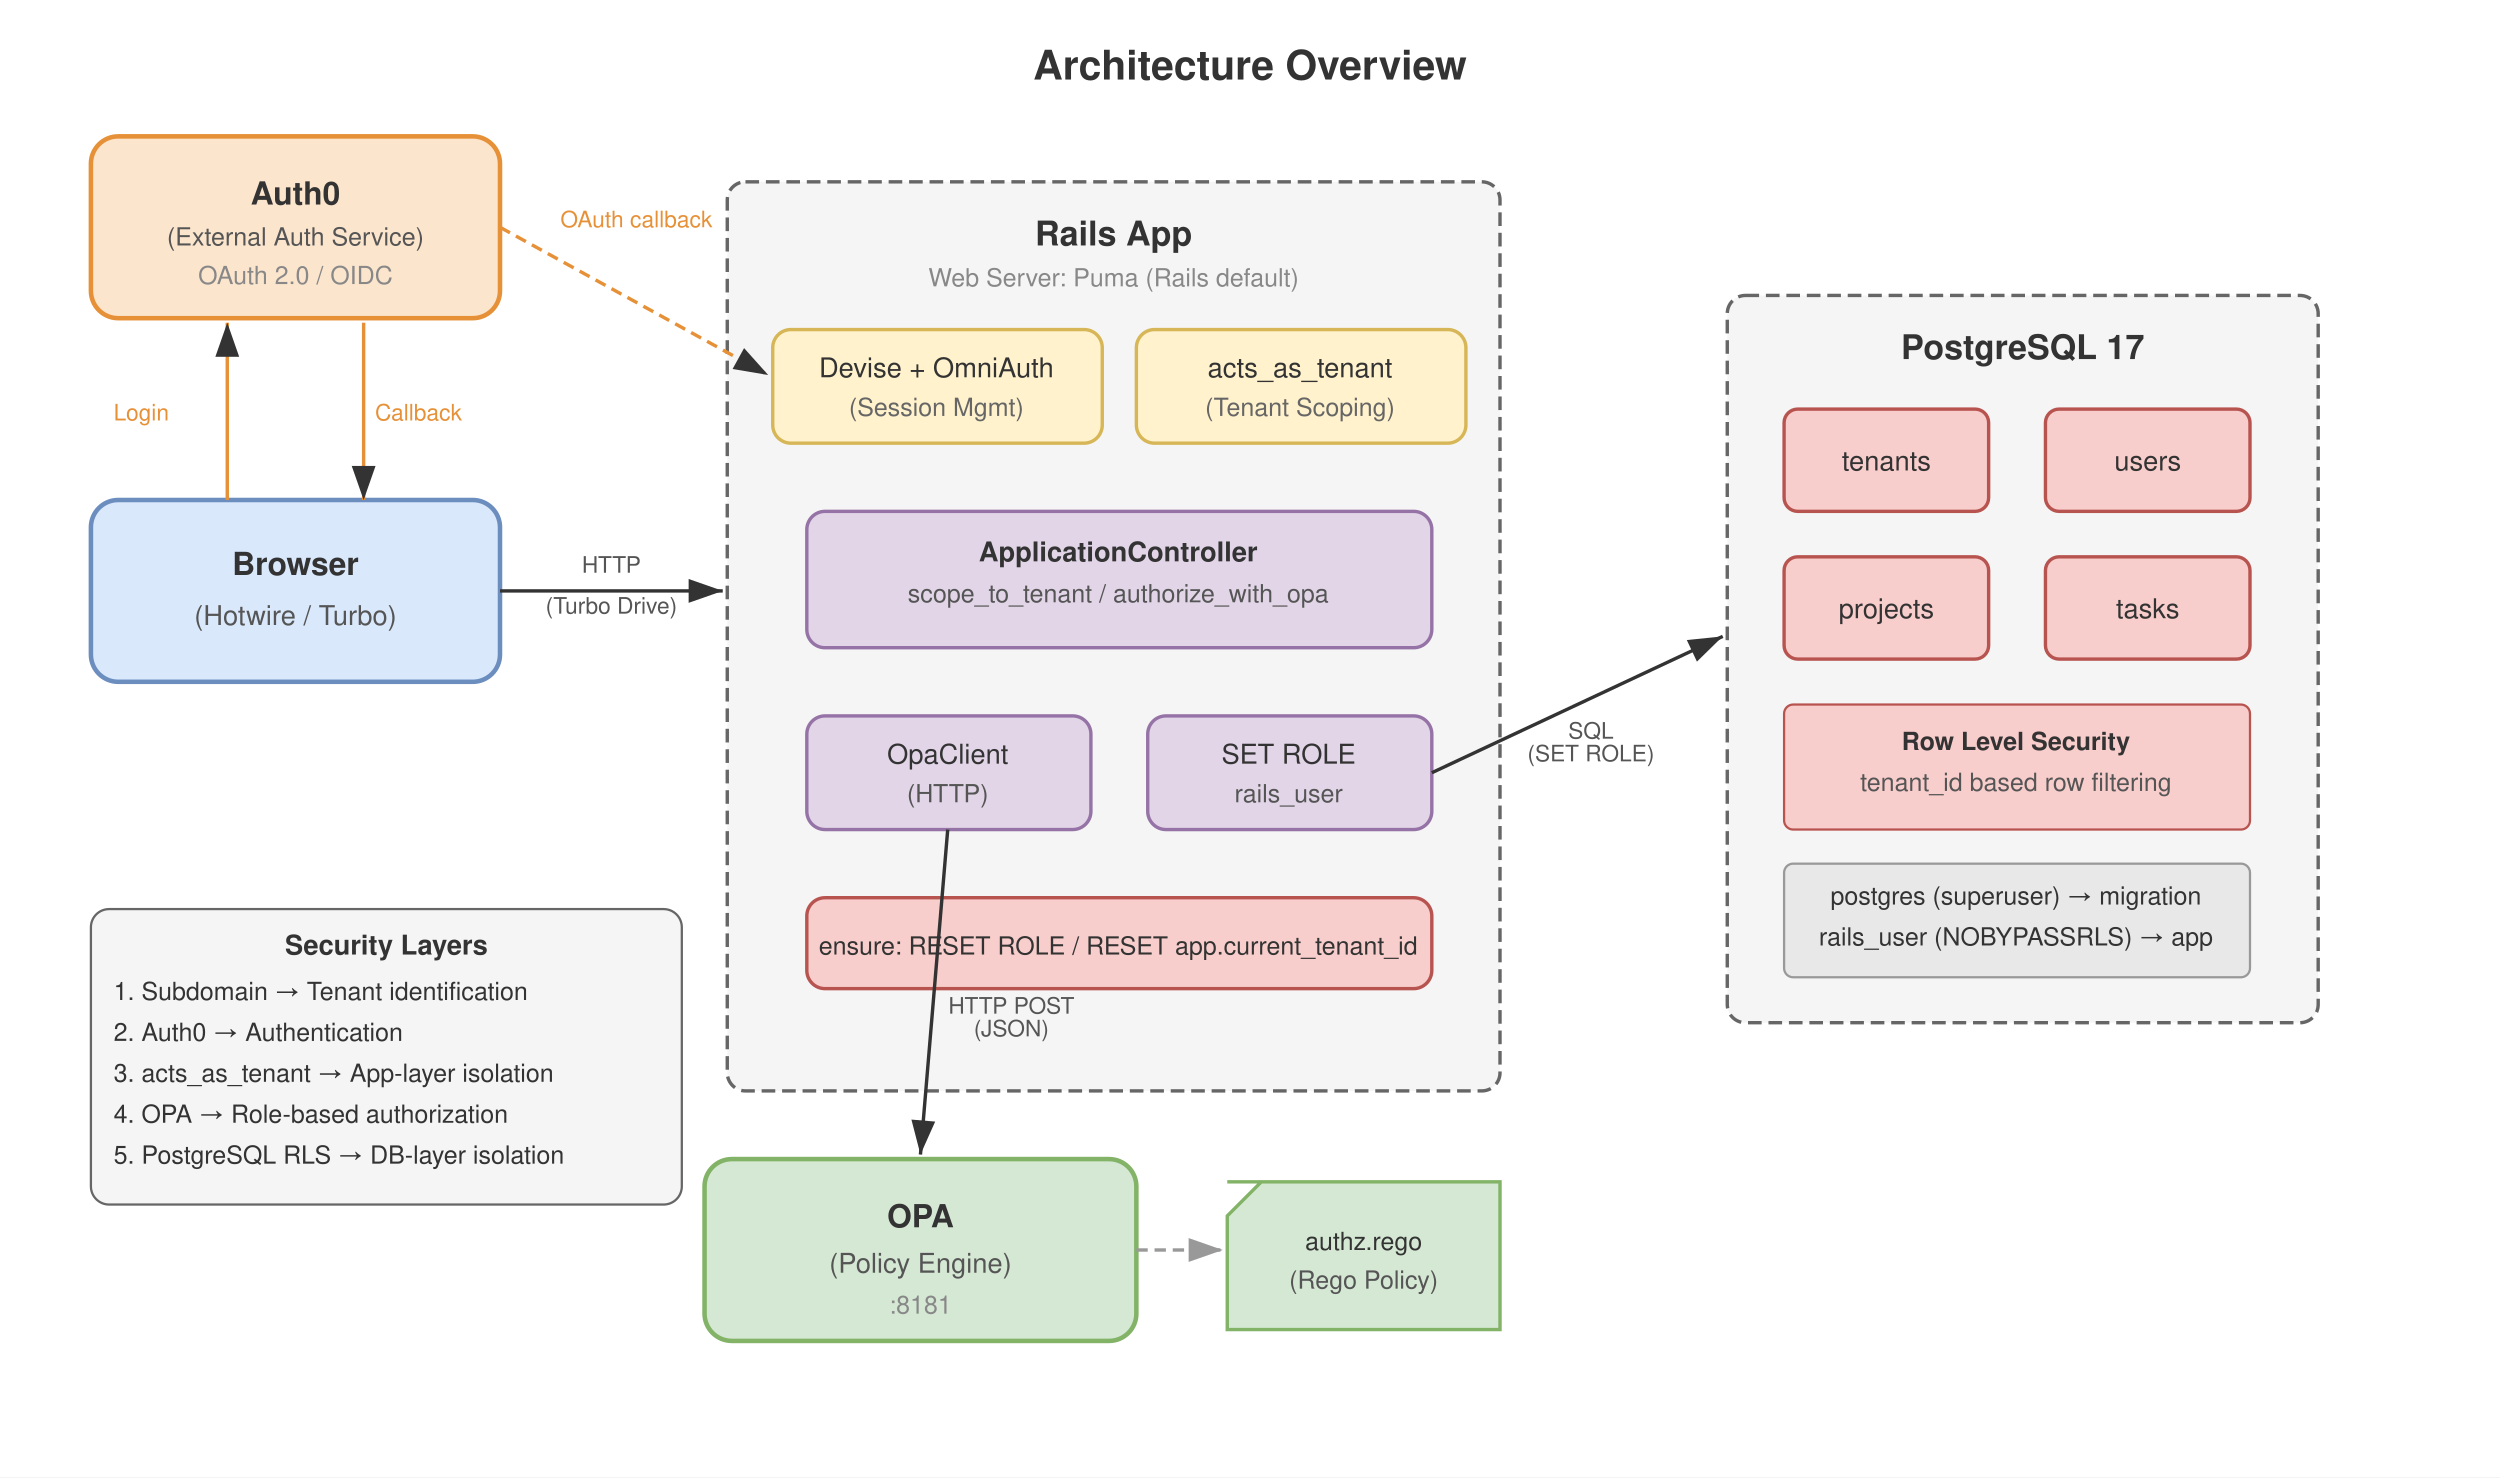
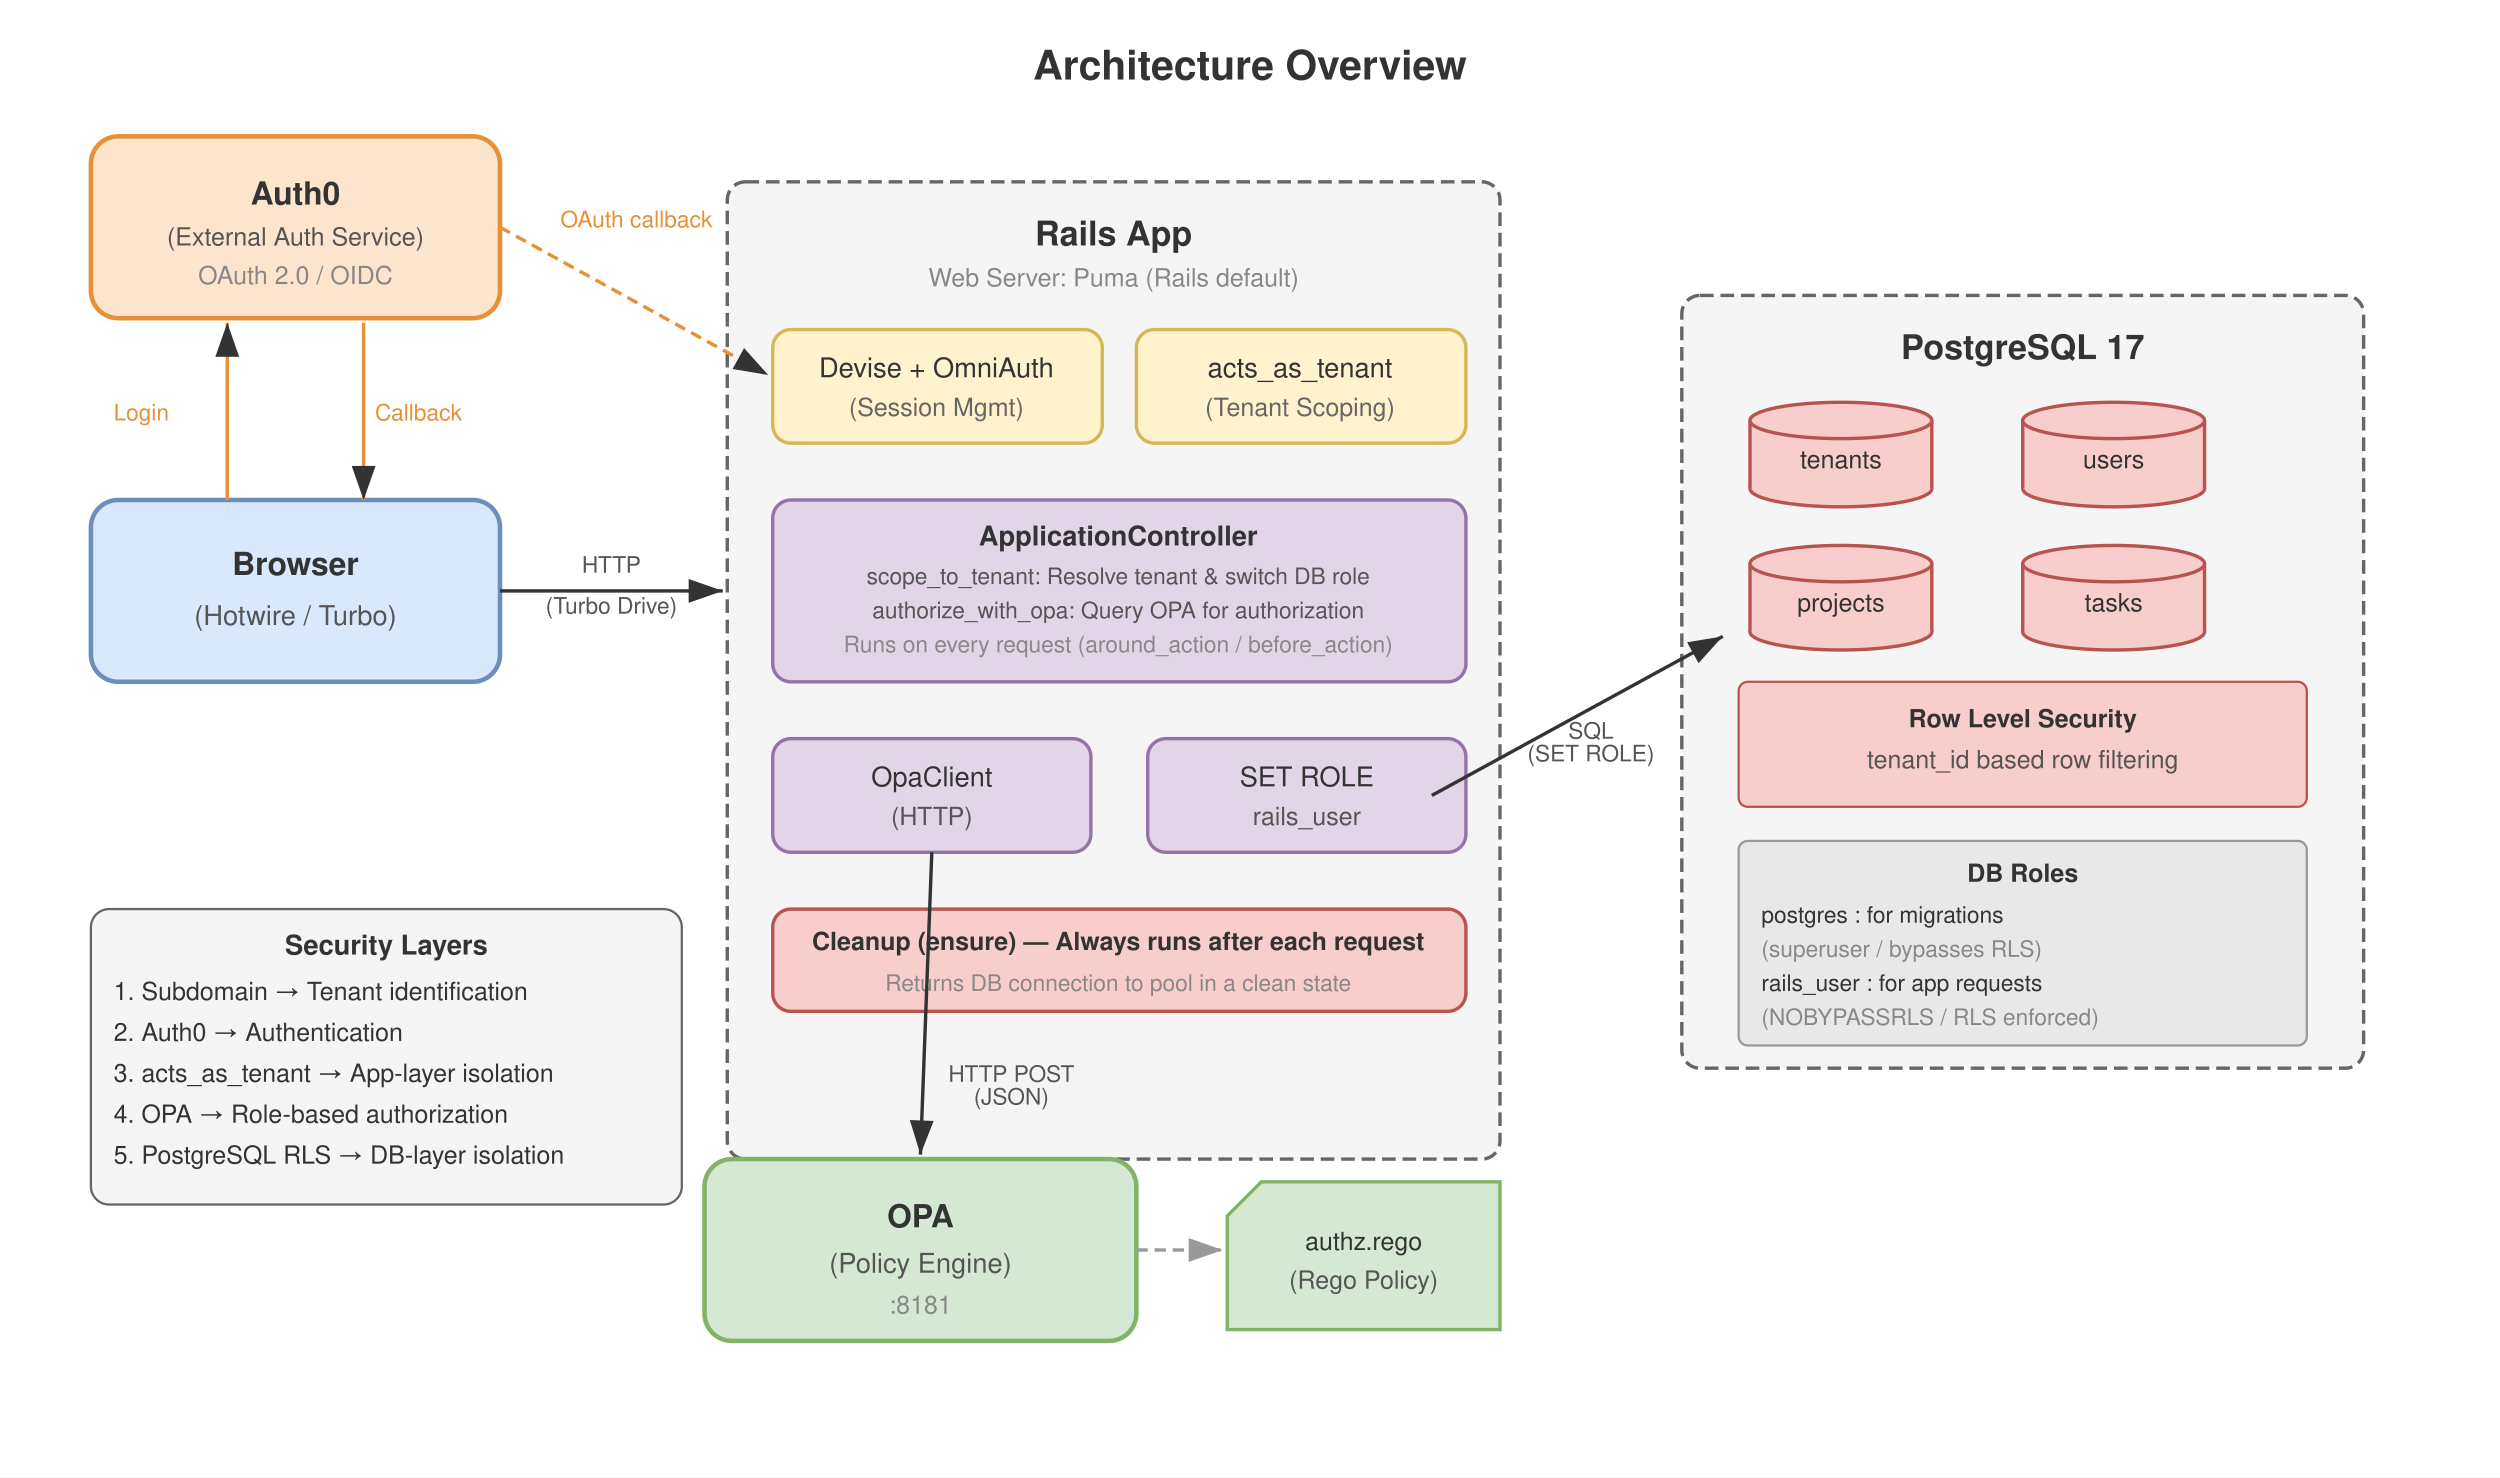
<svg xmlns="http://www.w3.org/2000/svg" viewBox="0 0 1100 650" font-family="Helvetica, Arial, sans-serif">
  <defs>
    <marker id="arrow" markerWidth="10" markerHeight="7" refX="10" refY="3.5" orient="auto">
      <polygon points="0 0, 10 3.5, 0 7" fill="#333" />
    </marker>
    <marker id="arrow-dash" markerWidth="10" markerHeight="7" refX="10" refY="3.5" orient="auto">
      <polygon points="0 0, 10 3.5, 0 7" fill="#999" />
    </marker>
    <marker id="arrow-blue" markerWidth="10" markerHeight="7" refX="10" refY="3.5" orient="auto">
      <polygon points="0 0, 10 3.5, 0 7" fill="#6c8ebf" />
    </marker>
  </defs>
  <rect width="1100" height="650" fill="#fff" />
  <text x="550" y="35" text-anchor="middle" font-size="18" font-weight="bold" fill="#333">Architecture Overview</text>
  <rect x="40" y="220" width="180" height="80" rx="12" fill="#dae8fc" stroke="#6c8ebf" stroke-width="2" />
  <text x="130" y="253" text-anchor="middle" font-size="14" font-weight="bold" fill="#333">Browser</text>
  <text x="130" y="275" text-anchor="middle" font-size="12" fill="#555">(Hotwire / Turbo)</text>
  <rect x="40" y="60" width="180" height="80" rx="12" fill="#fce5cd" stroke="#e69138" stroke-width="2" />
  <text x="130" y="90" text-anchor="middle" font-size="14" font-weight="bold" fill="#333">Auth0</text>
  <text x="130" y="108" text-anchor="middle" font-size="11" fill="#555">(External Auth Service)</text>
  <text x="130" y="125" text-anchor="middle" font-size="11" fill="#888">OAuth 2.0 / OIDC</text>
  <line x1="100" y1="220" x2="100" y2="142" stroke="#e69138" stroke-width="1.5" marker-end="url(#arrow)" />
  <line x1="160" y1="142" x2="160" y2="220" stroke="#e69138" stroke-width="1.5" marker-end="url(#arrow)" />
  <text x="50" y="185" font-size="10" fill="#e69138">Login</text>
  <text x="165" y="185" font-size="10" fill="#e69138">Callback</text>
-   <rect x="320" y="80" width="340" height="400" rx="8" fill="#f5f5f5" stroke="#666" stroke-width="1.5" stroke-dasharray="6,3" />
+   <rect x="320" y="80" width="340" height="430" rx="8" fill="#f5f5f5" stroke="#666" stroke-width="1.5" stroke-dasharray="6,3" />
  <text x="490" y="108" text-anchor="middle" font-size="15" font-weight="bold" fill="#333">Rails App</text>
  <text x="490" y="126" text-anchor="middle" font-size="11" fill="#888">Web Server: Puma (Rails default)</text>
  <rect x="340" y="145" width="145" height="50" rx="8" fill="#fff2cc" stroke="#d6b656" stroke-width="1.5" />
  <text x="412" y="166" text-anchor="middle" font-size="12" fill="#333">Devise + OmniAuth</text>
  <text x="412" y="183" text-anchor="middle" font-size="11" fill="#666">(Session Mgmt)</text>
  <rect x="500" y="145" width="145" height="50" rx="8" fill="#fff2cc" stroke="#d6b656" stroke-width="1.5" />
  <text x="572" y="166" text-anchor="middle" font-size="12" fill="#333">acts_as_tenant</text>
  <text x="572" y="183" text-anchor="middle" font-size="11" fill="#666">(Tenant Scoping)</text>
-   <rect x="355" y="225" width="275" height="60" rx="8" fill="#e1d5e7" stroke="#9673a6" stroke-width="1.5" />
-   <text x="492" y="247" text-anchor="middle" font-size="12" font-weight="bold" fill="#333">ApplicationController</text>
-   <text x="492" y="265" text-anchor="middle" font-size="11" fill="#555">scope_to_tenant / authorize_with_opa</text>
-   <rect x="355" y="315" width="125" height="50" rx="8" fill="#e1d5e7" stroke="#9673a6" stroke-width="1.5" />
-   <text x="417" y="336" text-anchor="middle" font-size="12" fill="#333">OpaClient</text>
-   <text x="417" y="353" text-anchor="middle" font-size="11" fill="#555">(HTTP)</text>
-   <rect x="505" y="315" width="125" height="50" rx="8" fill="#e1d5e7" stroke="#9673a6" stroke-width="1.5" />
-   <text x="567" y="336" text-anchor="middle" font-size="12" fill="#333">SET ROLE</text>
-   <text x="567" y="353" text-anchor="middle" font-size="11" fill="#555">rails_user</text>
-   <rect x="355" y="395" width="275" height="40" rx="8" fill="#f8cecc" stroke="#b85450" stroke-width="1.5" />
-   <text x="492" y="420" text-anchor="middle" font-size="11" fill="#333">ensure: RESET ROLE / RESET app.current_tenant_id</text>
+   <rect x="340" y="220" width="305" height="80" rx="8" fill="#e1d5e7" stroke="#9673a6" stroke-width="1.5" />
+   <text x="492" y="240" text-anchor="middle" font-size="12" font-weight="bold" fill="#333">ApplicationController</text>
+   <text x="492" y="257" text-anchor="middle" font-size="10" fill="#555">scope_to_tenant: Resolve tenant &amp; switch DB role</text>
+   <text x="492" y="272" text-anchor="middle" font-size="10" fill="#555">authorize_with_opa: Query OPA for authorization</text>
+   <text x="492" y="287" text-anchor="middle" font-size="10" fill="#888">Runs on every request (around_action / before_action)</text>
+   <rect x="340" y="325" width="140" height="50" rx="8" fill="#e1d5e7" stroke="#9673a6" stroke-width="1.5" />
+   <text x="410" y="346" text-anchor="middle" font-size="12" fill="#333">OpaClient</text>
+   <text x="410" y="363" text-anchor="middle" font-size="11" fill="#555">(HTTP)</text>
+   <rect x="505" y="325" width="140" height="50" rx="8" fill="#e1d5e7" stroke="#9673a6" stroke-width="1.5" />
+   <text x="575" y="346" text-anchor="middle" font-size="12" fill="#333">SET ROLE</text>
+   <text x="575" y="363" text-anchor="middle" font-size="11" fill="#555">rails_user</text>
+   <rect x="340" y="400" width="305" height="45" rx="8" fill="#f8cecc" stroke="#b85450" stroke-width="1.5" />
+   <text x="492" y="418" text-anchor="middle" font-size="11" font-weight="bold" fill="#333">Cleanup (ensure) — Always runs after each request</text>
+   <text x="492" y="436" text-anchor="middle" font-size="10" fill="#888">Returns DB connection to pool in a clean state</text>
  <rect x="310" y="510" width="190" height="80" rx="12" fill="#d5e8d4" stroke="#82b366" stroke-width="2" />
  <text x="405" y="540" text-anchor="middle" font-size="14" font-weight="bold" fill="#333">OPA</text>
  <text x="405" y="560" text-anchor="middle" font-size="12" fill="#555">(Policy Engine)</text>
  <text x="405" y="578" text-anchor="middle" font-size="11" fill="#888">:8181</text>
-   <path d="M540,520 L660,520 L660,585 L540,585 L540,535 L555,520 Z" fill="#d5e8d4" stroke="#82b366" stroke-width="1.5" />
+   <path d="M555,520 L660,520 L660,585 L540,585 L540,535 L555,520 Z" fill="#d5e8d4" stroke="#82b366" stroke-width="1.5" />
  <text x="600" y="550" text-anchor="middle" font-size="11" fill="#333">authz.rego</text>
  <text x="600" y="567" text-anchor="middle" font-size="11" fill="#555">(Rego Policy)</text>
-   <rect x="760" y="130" width="260" height="320" rx="8" fill="#f5f5f5" stroke="#666" stroke-width="1.5" stroke-dasharray="6,3" />
+   <rect x="740" y="130" width="300" height="340" rx="8" fill="#f5f5f5" stroke="#666" stroke-width="1.5" stroke-dasharray="6,3" />
  <text x="890" y="158" text-anchor="middle" font-size="15" font-weight="bold" fill="#333">PostgreSQL 17</text>
-   <rect x="785" y="180" width="90" height="45" rx="6" fill="#f8cecc" stroke="#b85450" stroke-width="1.5" />
-   <text x="830" y="207" text-anchor="middle" font-size="12" fill="#333">tenants</text>
-   <rect x="900" y="180" width="90" height="45" rx="6" fill="#f8cecc" stroke="#b85450" stroke-width="1.5" />
-   <text x="945" y="207" text-anchor="middle" font-size="12" fill="#333">users</text>
-   <rect x="785" y="245" width="90" height="45" rx="6" fill="#f8cecc" stroke="#b85450" stroke-width="1.5" />
-   <text x="830" y="272" text-anchor="middle" font-size="12" fill="#333">projects</text>
-   <rect x="900" y="245" width="90" height="45" rx="6" fill="#f8cecc" stroke="#b85450" stroke-width="1.5" />
-   <text x="945" y="272" text-anchor="middle" font-size="12" fill="#333">tasks</text>
-   <rect x="785" y="310" width="205" height="55" rx="4" fill="#f8cecc" stroke="#b85450" stroke-width="1" />
-   <text x="887" y="330" text-anchor="middle" font-size="11" font-weight="bold" fill="#333">Row Level Security</text>
-   <text x="887" y="348" text-anchor="middle" font-size="11" fill="#555">tenant_id based row filtering</text>
-   <rect x="785" y="380" width="205" height="50" rx="4" fill="#e8e8e8" stroke="#999" stroke-width="1" />
-   <text x="887" y="398" text-anchor="middle" font-size="11" fill="#333">postgres (superuser) → migration</text>
-   <text x="887" y="416" text-anchor="middle" font-size="11" fill="#333">rails_user (NOBYPASSRLS) → app</text>
+   <ellipse cx="810" cy="215" rx="40" ry="8" fill="#f8cecc" stroke="#b85450" stroke-width="1.5" />
+   <rect x="770" y="185" width="80" height="30" fill="#f8cecc" stroke="none" />
+   <line x1="770" y1="185" x2="770" y2="215" stroke="#b85450" stroke-width="1.5" />
+   <line x1="850" y1="185" x2="850" y2="215" stroke="#b85450" stroke-width="1.5" />
+   <ellipse cx="810" cy="185" rx="40" ry="8" fill="#f8cecc" stroke="#b85450" stroke-width="1.5" />
+   <text x="810" y="206" text-anchor="middle" font-size="11" fill="#333">tenants</text>
+   <ellipse cx="930" cy="215" rx="40" ry="8" fill="#f8cecc" stroke="#b85450" stroke-width="1.5" />
+   <rect x="890" y="185" width="80" height="30" fill="#f8cecc" stroke="none" />
+   <line x1="890" y1="185" x2="890" y2="215" stroke="#b85450" stroke-width="1.5" />
+   <line x1="970" y1="185" x2="970" y2="215" stroke="#b85450" stroke-width="1.5" />
+   <ellipse cx="930" cy="185" rx="40" ry="8" fill="#f8cecc" stroke="#b85450" stroke-width="1.5" />
+   <text x="930" y="206" text-anchor="middle" font-size="11" fill="#333">users</text>
+   <ellipse cx="810" cy="278" rx="40" ry="8" fill="#f8cecc" stroke="#b85450" stroke-width="1.5" />
+   <rect x="770" y="248" width="80" height="30" fill="#f8cecc" stroke="none" />
+   <line x1="770" y1="248" x2="770" y2="278" stroke="#b85450" stroke-width="1.5" />
+   <line x1="850" y1="248" x2="850" y2="278" stroke="#b85450" stroke-width="1.5" />
+   <ellipse cx="810" cy="248" rx="40" ry="8" fill="#f8cecc" stroke="#b85450" stroke-width="1.5" />
+   <text x="810" y="269" text-anchor="middle" font-size="11" fill="#333">projects</text>
+   <ellipse cx="930" cy="278" rx="40" ry="8" fill="#f8cecc" stroke="#b85450" stroke-width="1.5" />
+   <rect x="890" y="248" width="80" height="30" fill="#f8cecc" stroke="none" />
+   <line x1="890" y1="248" x2="890" y2="278" stroke="#b85450" stroke-width="1.5" />
+   <line x1="970" y1="248" x2="970" y2="278" stroke="#b85450" stroke-width="1.5" />
+   <ellipse cx="930" cy="248" rx="40" ry="8" fill="#f8cecc" stroke="#b85450" stroke-width="1.5" />
+   <text x="930" y="269" text-anchor="middle" font-size="11" fill="#333">tasks</text>
+   <rect x="765" y="300" width="250" height="55" rx="4" fill="#f8cecc" stroke="#b85450" stroke-width="1" />
+   <text x="890" y="320" text-anchor="middle" font-size="11" font-weight="bold" fill="#333">Row Level Security</text>
+   <text x="890" y="338" text-anchor="middle" font-size="11" fill="#555">tenant_id based row filtering</text>
+   <rect x="765" y="370" width="250" height="90" rx="4" fill="#e8e8e8" stroke="#999" stroke-width="1" />
+   <text x="890" y="388" text-anchor="middle" font-size="11" font-weight="bold" fill="#333">DB Roles</text>
+   <text x="775" y="406" font-size="10" fill="#333">postgres : for migrations</text>
+   <text x="775" y="421" font-size="10" fill="#888">(superuser / bypasses RLS)</text>
+   <text x="775" y="436" font-size="10" fill="#333">rails_user : for app requests</text>
+   <text x="775" y="451" font-size="10" fill="#888">(NOBYPASSRLS / RLS enforced)</text>
  <line x1="220" y1="260" x2="318" y2="260" stroke="#333" stroke-width="1.5" marker-end="url(#arrow)" />
  <text x="269" y="252" text-anchor="middle" font-size="10" fill="#555">HTTP</text>
  <text x="269" y="270" text-anchor="middle" font-size="10" fill="#555">(Turbo Drive)</text>
  <line x1="220" y1="100" x2="338" y2="165" stroke="#e69138" stroke-width="1.5" stroke-dasharray="5,3" marker-end="url(#arrow)" />
  <text x="280" y="100" text-anchor="middle" font-size="10" fill="#e69138">OAuth callback</text>
-   <line x1="630" y1="340" x2="758" y2="280" stroke="#333" stroke-width="1.5" marker-end="url(#arrow)" />
+   <line x1="630" y1="350" x2="758" y2="280" stroke="#333" stroke-width="1.5" marker-end="url(#arrow)" />
  <text x="700" y="325" text-anchor="middle" font-size="10" fill="#555">SQL</text>
  <text x="700" y="335" text-anchor="middle" font-size="10" fill="#555">(SET ROLE)</text>
-   <line x1="417" y1="365" x2="405" y2="508" stroke="#333" stroke-width="1.5" marker-end="url(#arrow)" />
-   <text x="445" y="446" text-anchor="middle" font-size="10" fill="#555">HTTP POST</text>
-   <text x="445" y="456" text-anchor="middle" font-size="10" fill="#555">(JSON)</text>
+   <line x1="410" y1="375" x2="405" y2="508" stroke="#333" stroke-width="1.5" marker-end="url(#arrow)" />
+   <text x="445" y="476" text-anchor="middle" font-size="10" fill="#555">HTTP POST</text>
+   <text x="445" y="486" text-anchor="middle" font-size="10" fill="#555">(JSON)</text>
  <line x1="500" y1="550" x2="538" y2="550" stroke="#999" stroke-width="1.5" stroke-dasharray="5,3" marker-end="url(#arrow-dash)" />
  <rect x="40" y="400" width="260" height="130" rx="8" fill="#f5f5f5" stroke="#666" stroke-width="1" />
  <text x="170" y="420" text-anchor="middle" font-size="12" font-weight="bold" fill="#333">Security Layers</text>
  <text x="50" y="440" font-size="11" fill="#333">1. Subdomain → Tenant identification</text>
  <text x="50" y="458" font-size="11" fill="#333">2. Auth0 → Authentication</text>
  <text x="50" y="476" font-size="11" fill="#333">3. acts_as_tenant → App-layer isolation</text>
  <text x="50" y="494" font-size="11" fill="#333">4. OPA → Role-based authorization</text>
  <text x="50" y="512" font-size="11" fill="#333">5. PostgreSQL RLS → DB-layer isolation</text>
</svg>
